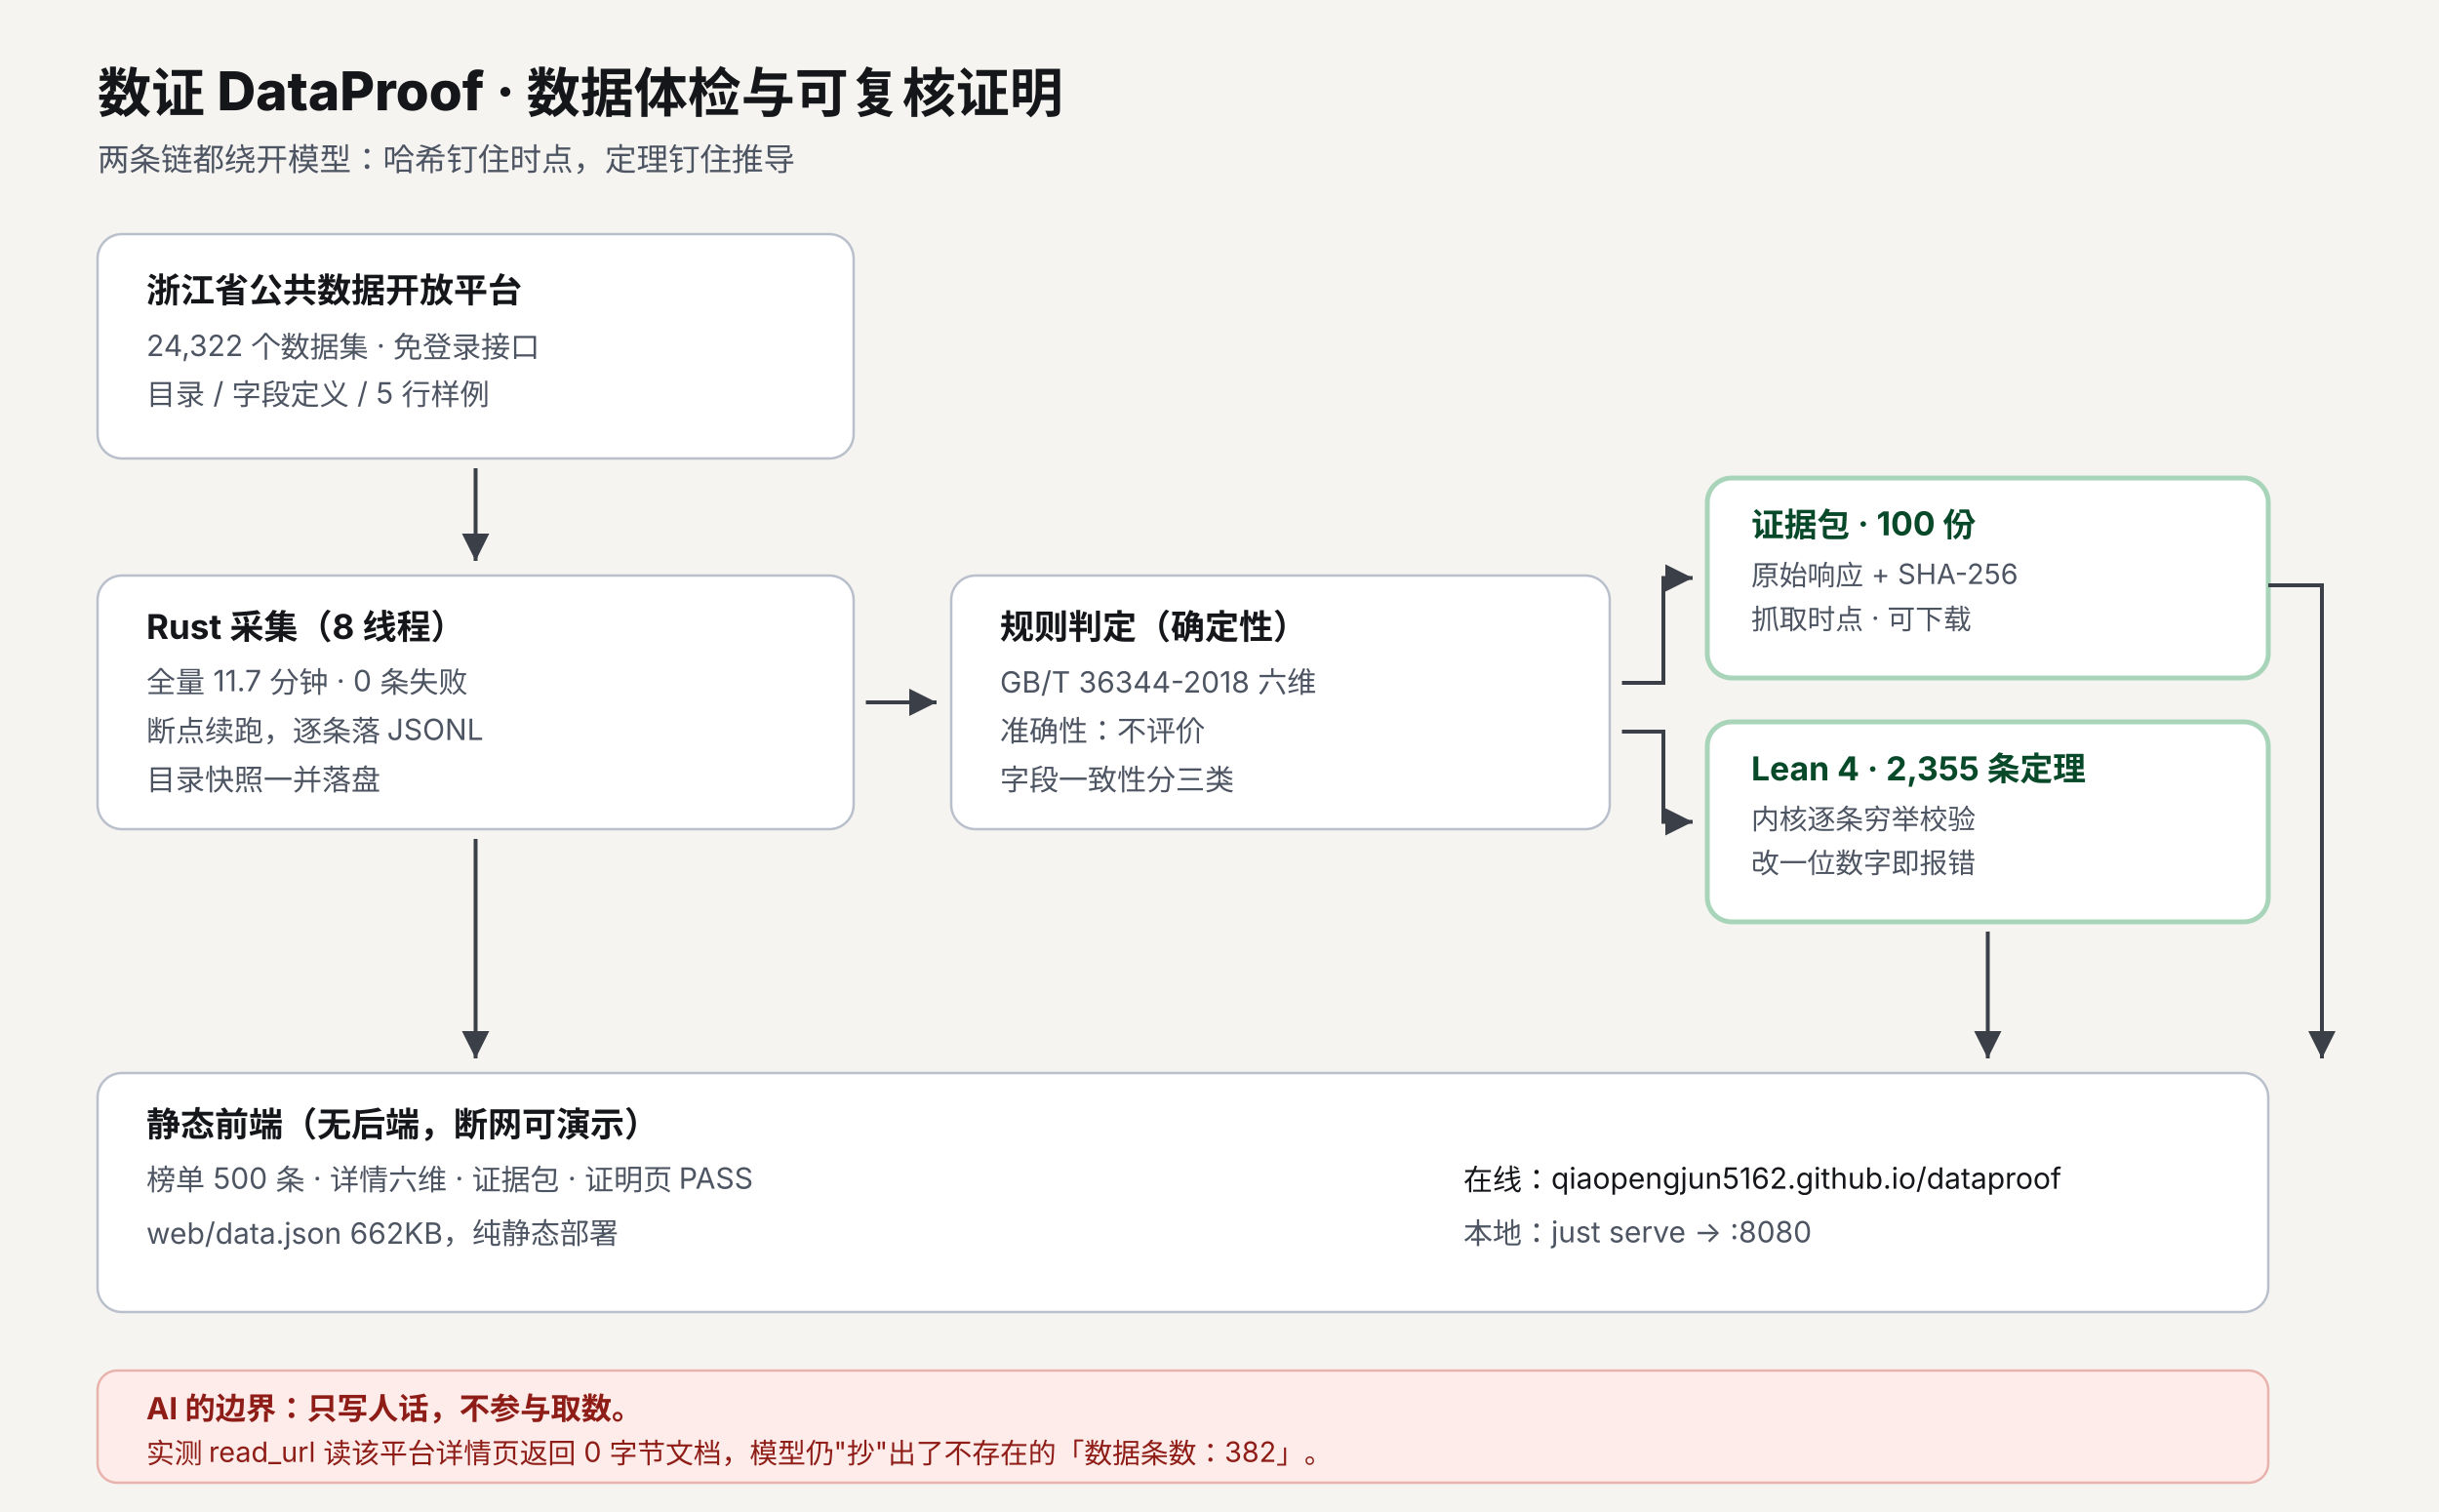
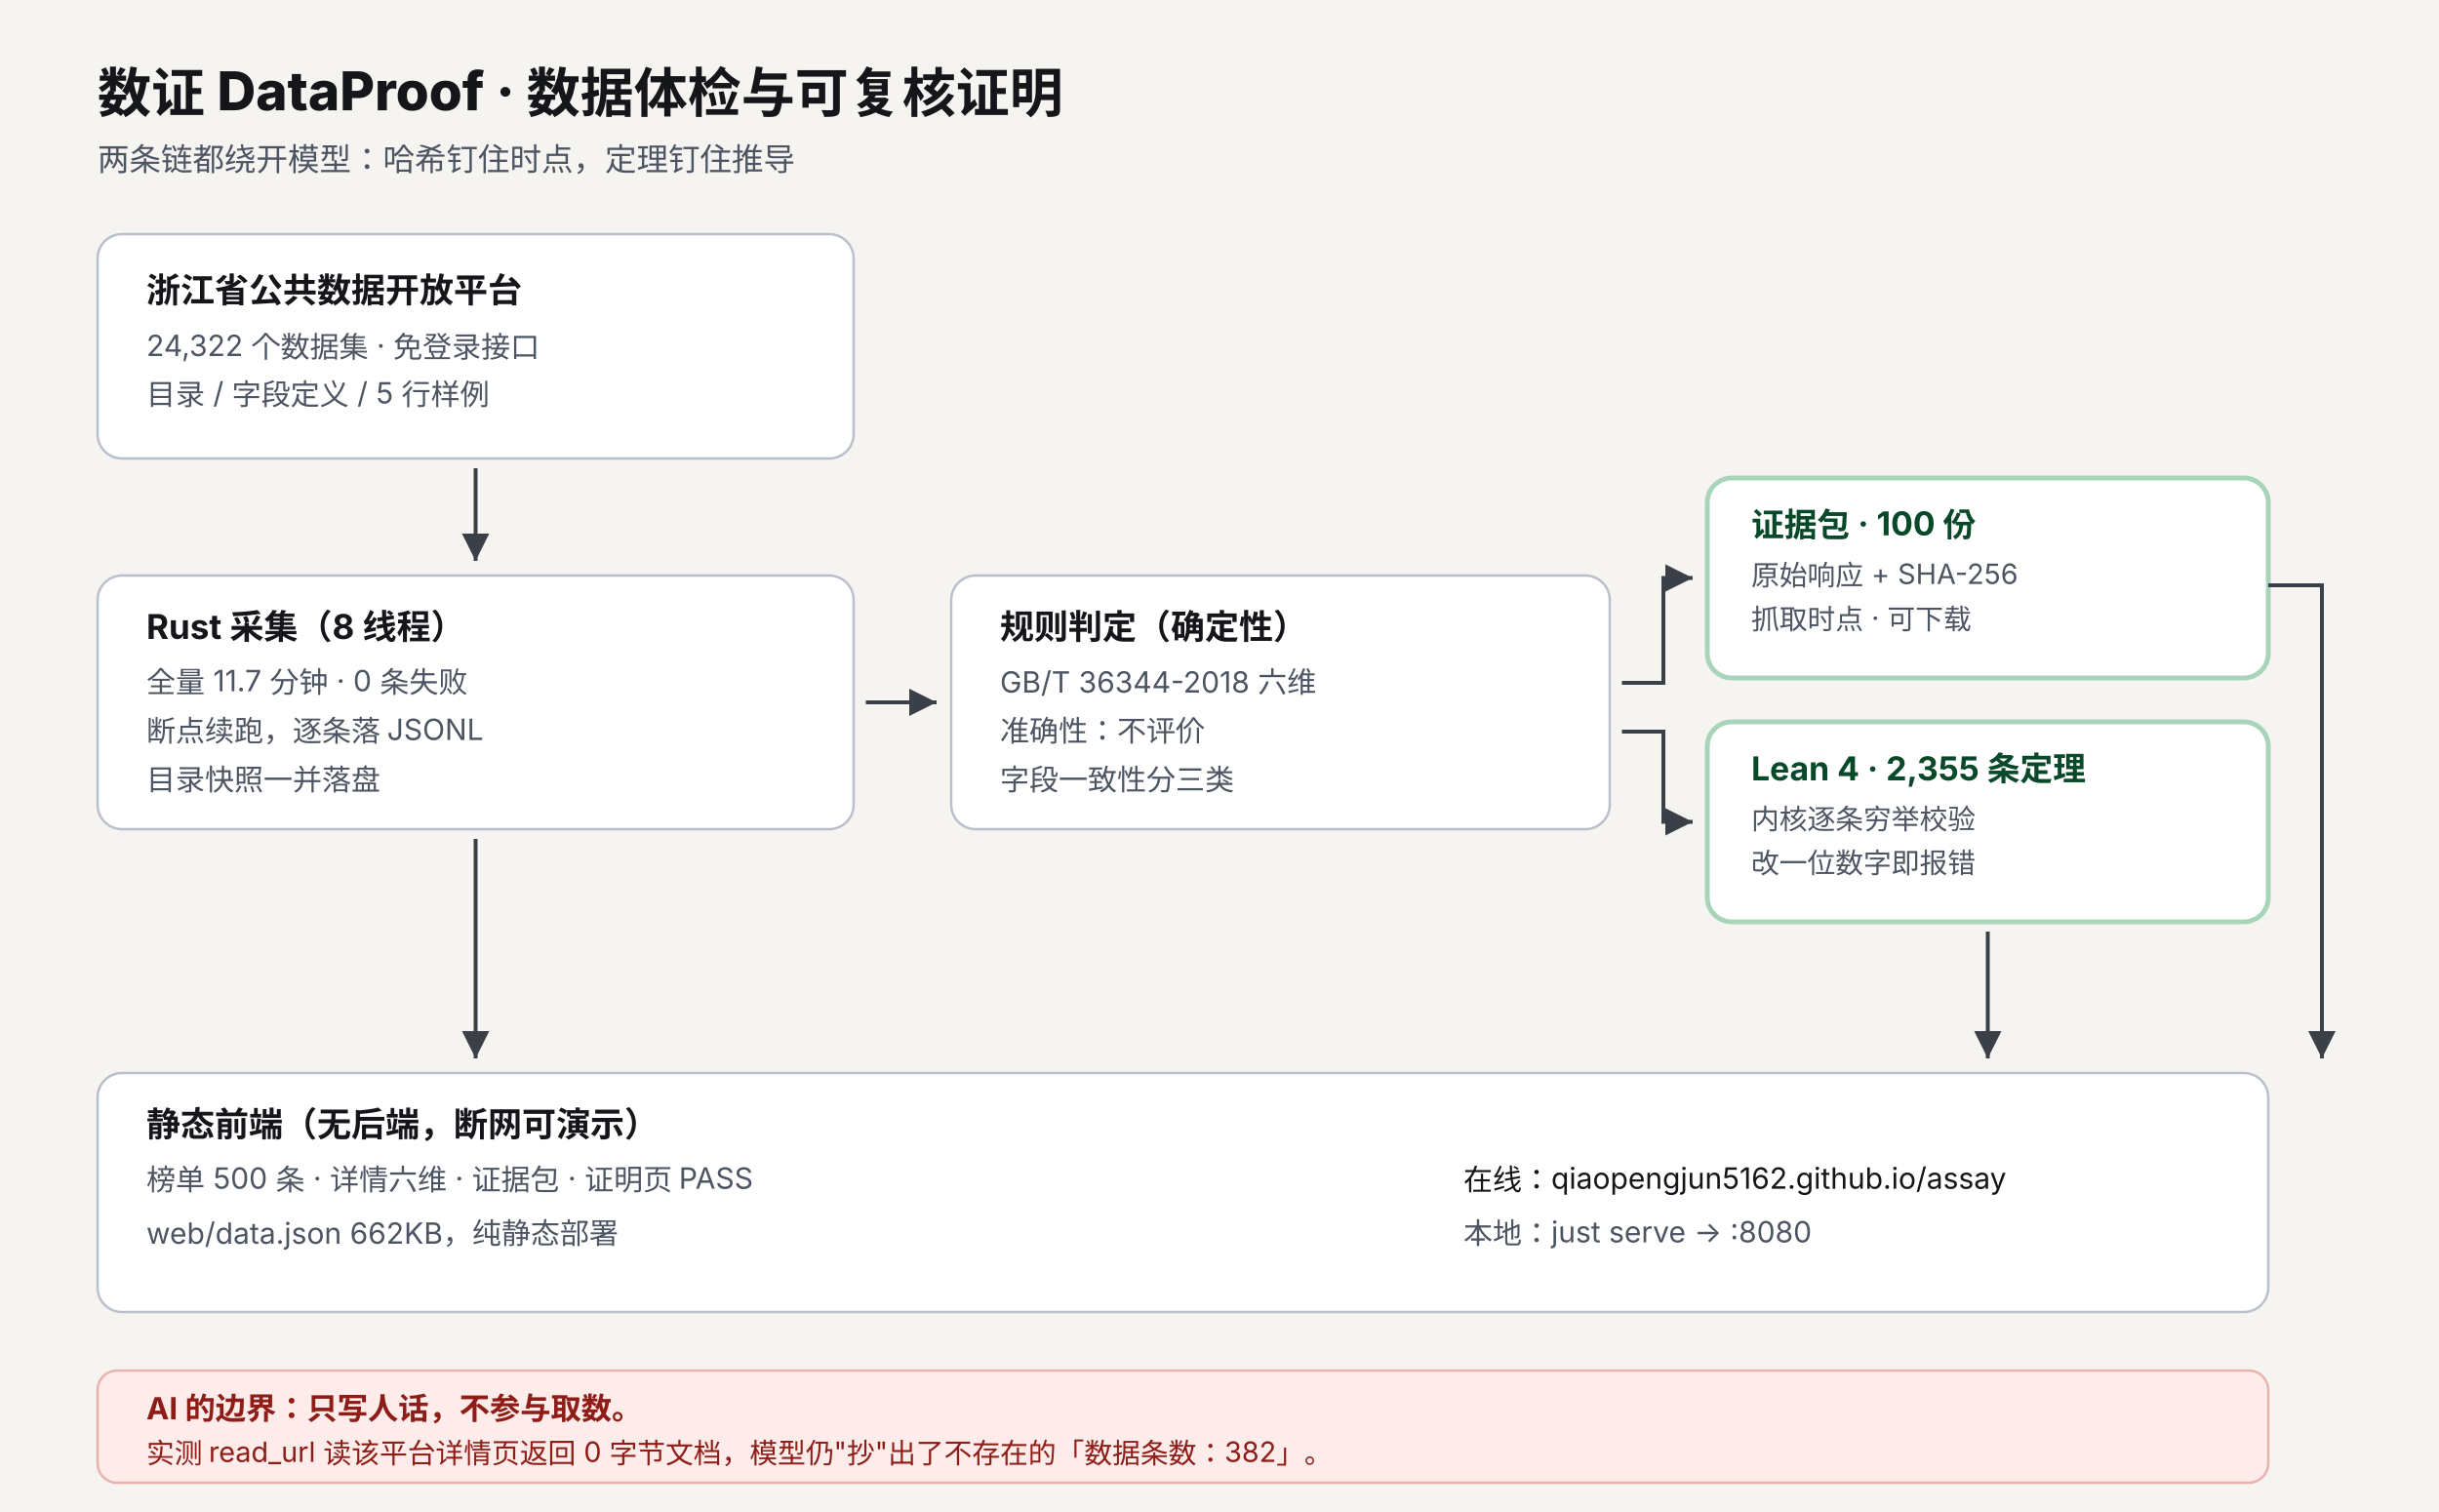
<svg xmlns="http://www.w3.org/2000/svg" width="1000" height="620" viewBox="0 0 1000 620" font-family="-apple-system, 'PingFang SC', 'Microsoft YaHei', sans-serif">
  <rect width="1000" height="620" fill="#f5f4f1" />
  <text x="40" y="46" font-size="22" font-weight="800" fill="#14161a">数证 DataProof · 数据体检与可复核证明</text>
  <text x="40" y="70" font-size="13" fill="#4d5462">两条链都绕开模型：哈希钉住时点，定理钉住推导</text>
  <defs>
    <marker id="arw" markerWidth="9" markerHeight="9" refX="7" refY="3.5" orient="auto">
      <path d="M0,0 L7,3.5 L0,7 z" fill="#3b4048" />
    </marker>
  </defs>
  <rect x="40" y="96" width="310" height="92" rx="10" fill="#fff" stroke="#b9c0cb" />
  <text x="60" y="124" font-size="14" font-weight="700" fill="#14161a">浙江省公共数据开放平台</text>
  <text x="60" y="146" font-size="12" fill="#4d5462">24,322 个数据集 · 免登录接口</text>
  <text x="60" y="166" font-size="12" fill="#4d5462">目录 / 字段定义 / 5 行样例</text>
  <rect x="40" y="236" width="310" height="104" rx="10" fill="#fff" stroke="#b9c0cb" />
  <text x="60" y="262" font-size="14" font-weight="700" fill="#14161a">Rust 采集（8 线程）</text>
  <text x="60" y="284" font-size="12" fill="#4d5462">全量 11.7 分钟 · 0 条失败</text>
  <text x="60" y="304" font-size="12" fill="#4d5462">断点续跑，逐条落 JSONL</text>
  <text x="60" y="324" font-size="12" fill="#4d5462">目录快照一并落盘</text>
  <rect x="390" y="236" width="270" height="104" rx="10" fill="#fff" stroke="#b9c0cb" />
  <text x="410" y="262" font-size="14" font-weight="700" fill="#14161a">规则判定（确定性）</text>
  <text x="410" y="284" font-size="12" fill="#4d5462">GB/T 36344-2018 六维</text>
  <text x="410" y="304" font-size="12" fill="#4d5462">准确性：不评价</text>
  <text x="410" y="324" font-size="12" fill="#4d5462">字段一致性分三类</text>
  <rect x="700" y="196" width="230" height="82" rx="10" fill="#fff" stroke="#a8d5ba" stroke-width="2" />
  <text x="718" y="220" font-size="13.5" font-weight="700" fill="#08492a">证据包 · 100 份</text>
  <text x="718" y="240" font-size="11.5" fill="#4d5462">原始响应 + SHA-256</text>
  <text x="718" y="258" font-size="11.5" fill="#4d5462">抓取时点 · 可下载</text>
  <rect x="700" y="296" width="230" height="82" rx="10" fill="#fff" stroke="#a8d5ba" stroke-width="2" />
  <text x="718" y="320" font-size="13.5" font-weight="700" fill="#08492a">Lean 4 · 2,355 条定理</text>
  <text x="718" y="340" font-size="11.5" fill="#4d5462">内核逐条穷举校验</text>
  <text x="718" y="358" font-size="11.5" fill="#4d5462">改一位数字即报错</text>
  <rect x="40" y="440" width="890" height="98" rx="10" fill="#fff" stroke="#b9c0cb" />
  <text x="60" y="466" font-size="14" font-weight="700" fill="#14161a">静态前端（无后端，断网可演示）</text>
  <text x="60" y="488" font-size="12" fill="#4d5462">榜单 500 条 · 详情六维 · 证据包 · 证明页 PASS</text>
  <text x="60" y="510" font-size="12" fill="#4d5462">web/data.json 662KB，纯静态部署</text>
-   <text x="600" y="488" font-size="12" fill="#14161a">在线：qiaopengjun5162.github.io/dataproof</text>
+   <text x="600" y="488" font-size="12" fill="#14161a">在线：qiaopengjun5162.github.io/assay</text>
  <text x="600" y="510" font-size="12" fill="#4d5462">本地：just serve → :8080</text>
  <rect x="40" y="562" width="890" height="46" rx="8" fill="#fdecea" stroke="#e9b3ad" />
  <text x="60" y="582" font-size="12.5" font-weight="700" fill="#8f1d17">AI 的边界：只写人话，不参与取数。</text>
  <text x="60" y="600" font-size="11.5" fill="#8f1d17">实测 read_url 读该平台详情页返回 0 字节文档，模型仍"抄"出了不存在的「数据条数：382」。</text>
  <line x1="195" y1="192" x2="195" y2="230" stroke="#3b4048" stroke-width="1.6" marker-end="url(#arw)" />
  <line x1="355" y1="288" x2="384" y2="288" stroke="#3b4048" stroke-width="1.6" marker-end="url(#arw)" />
  <path d="M 665 280 L 682 280 L 682 237 L 694 237" fill="none" stroke="#3b4048" stroke-width="1.6" marker-end="url(#arw)" />
  <path d="M 665 300 L 682 300 L 682 337 L 694 337" fill="none" stroke="#3b4048" stroke-width="1.6" marker-end="url(#arw)" />
  <line x1="815" y1="382" x2="815" y2="434" stroke="#3b4048" stroke-width="1.6" marker-end="url(#arw)" />
  <path d="M 930 240 L 952 240 L 952 434" fill="none" stroke="#3b4048" stroke-width="1.6" marker-end="url(#arw)" />
  <line x1="195" y1="344" x2="195" y2="434" stroke="#3b4048" stroke-width="1.6" marker-end="url(#arw)" />
</svg>
